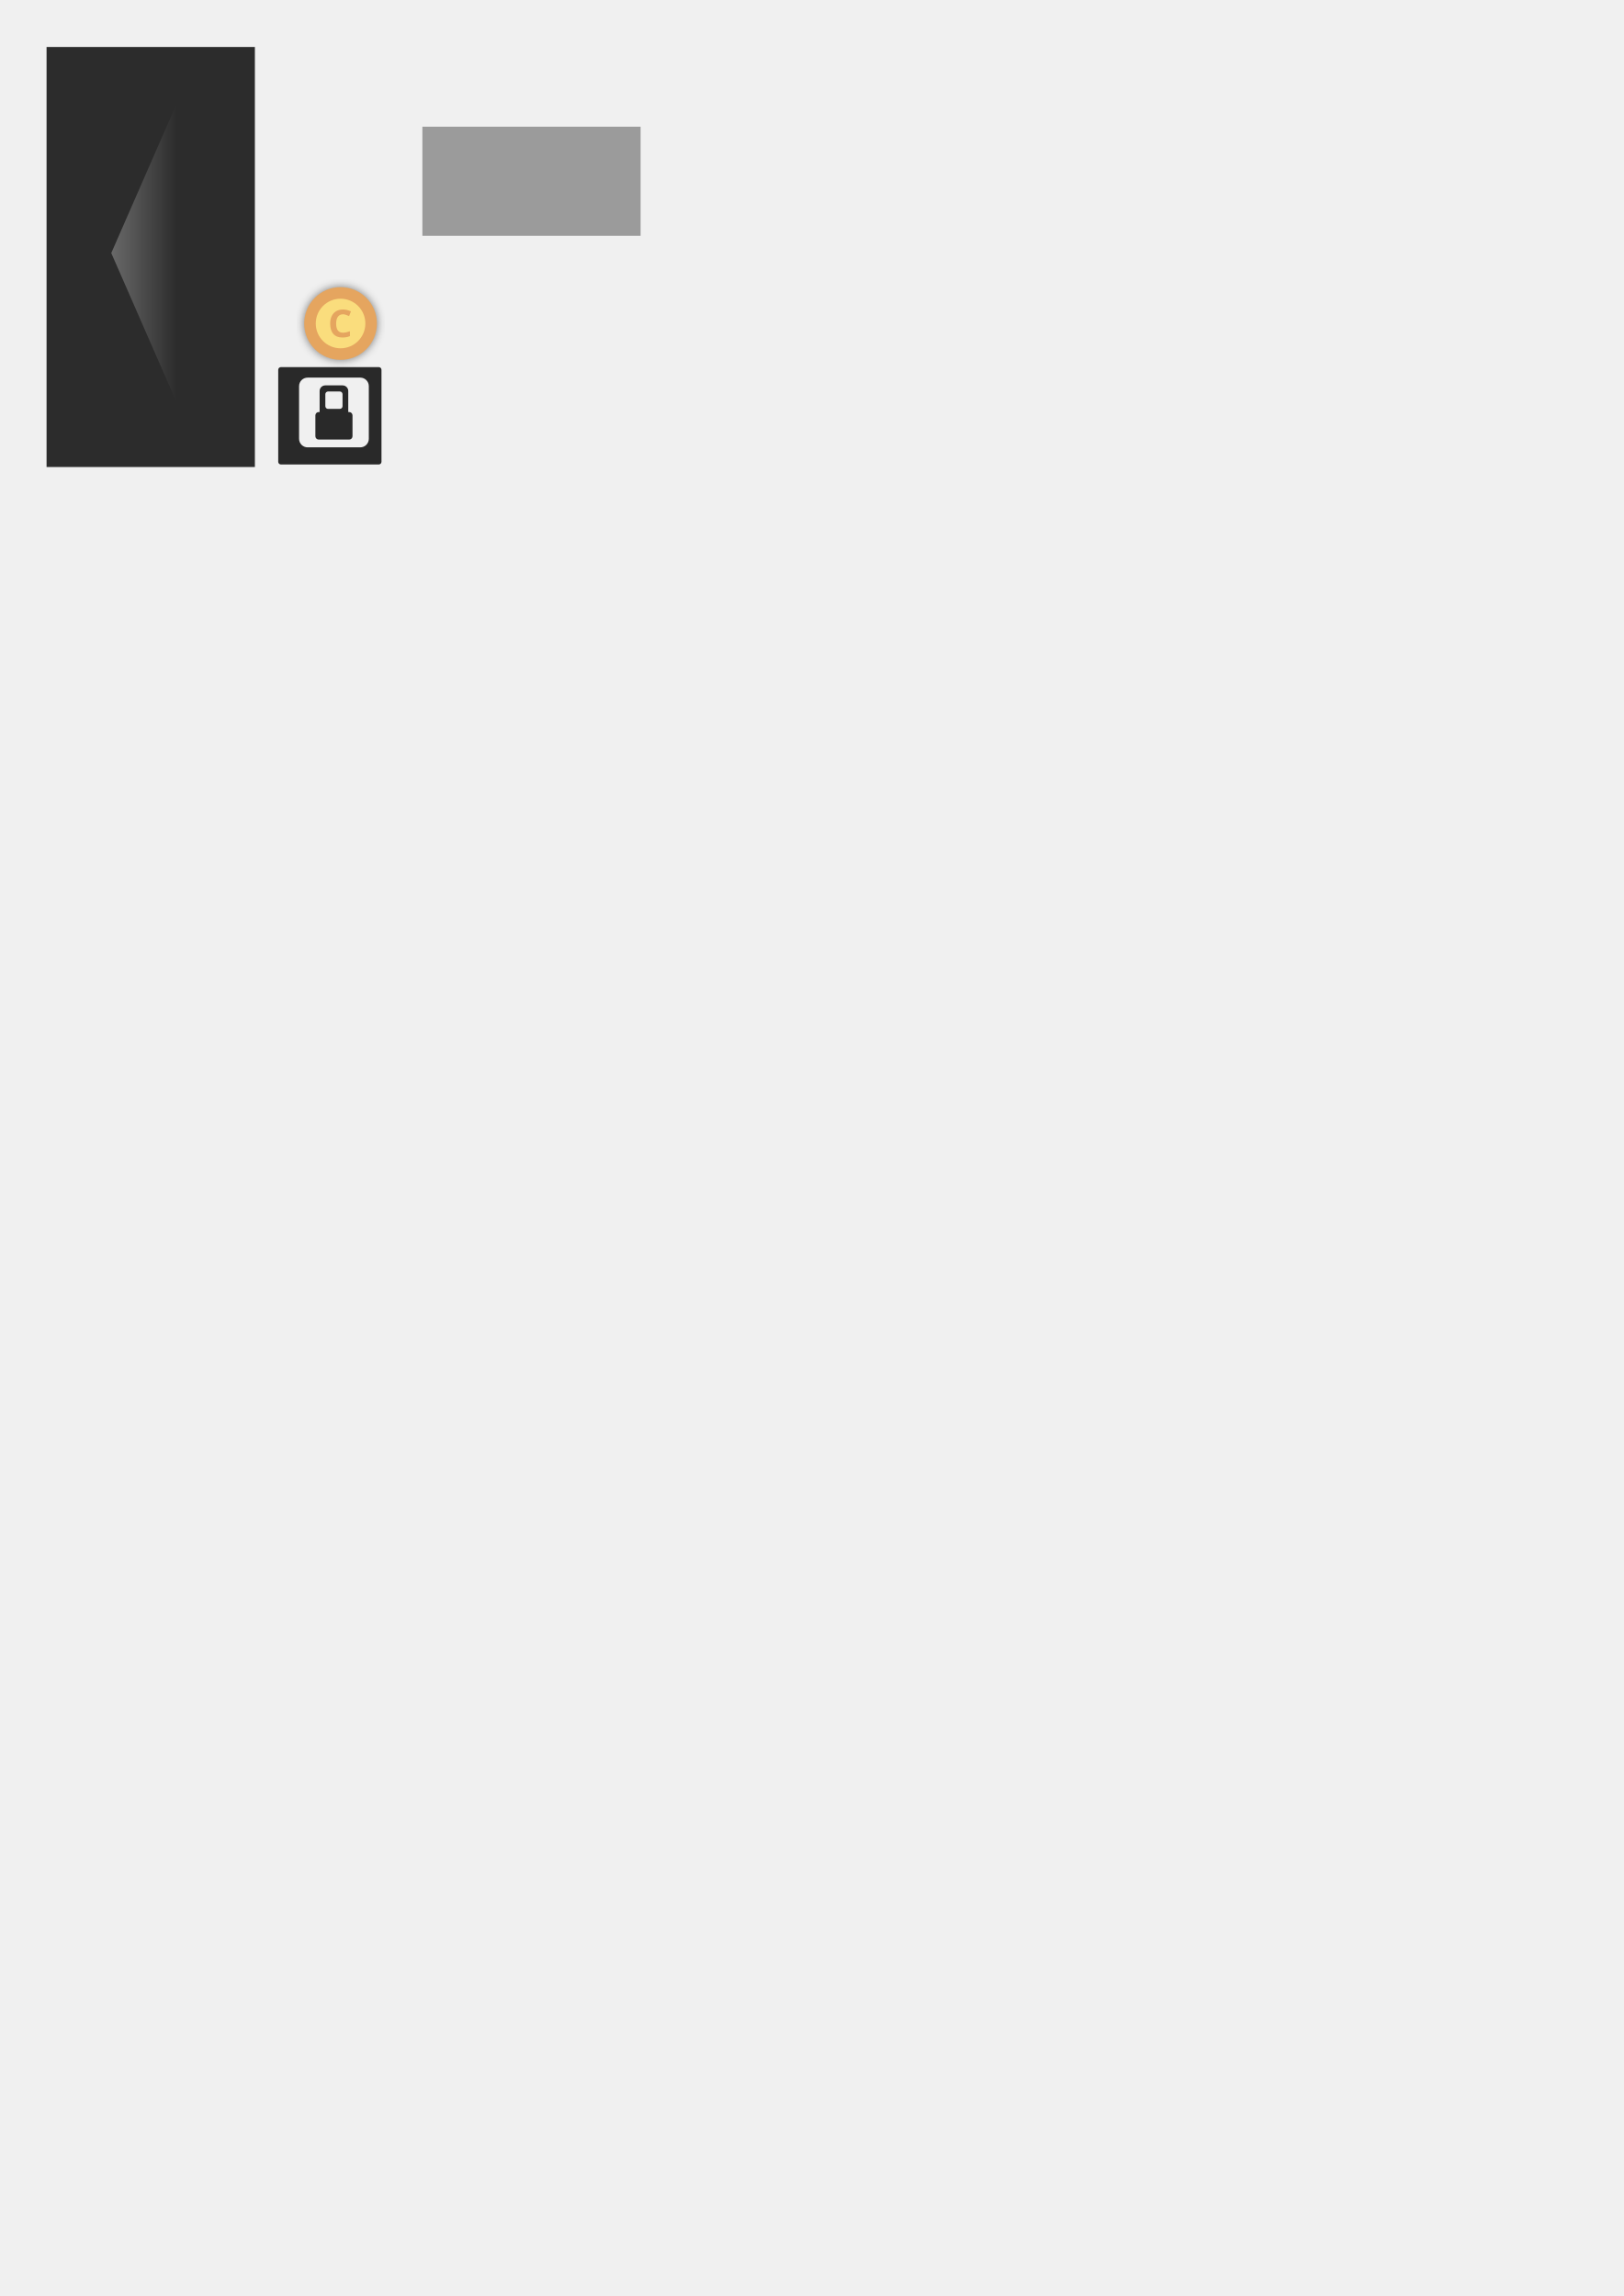
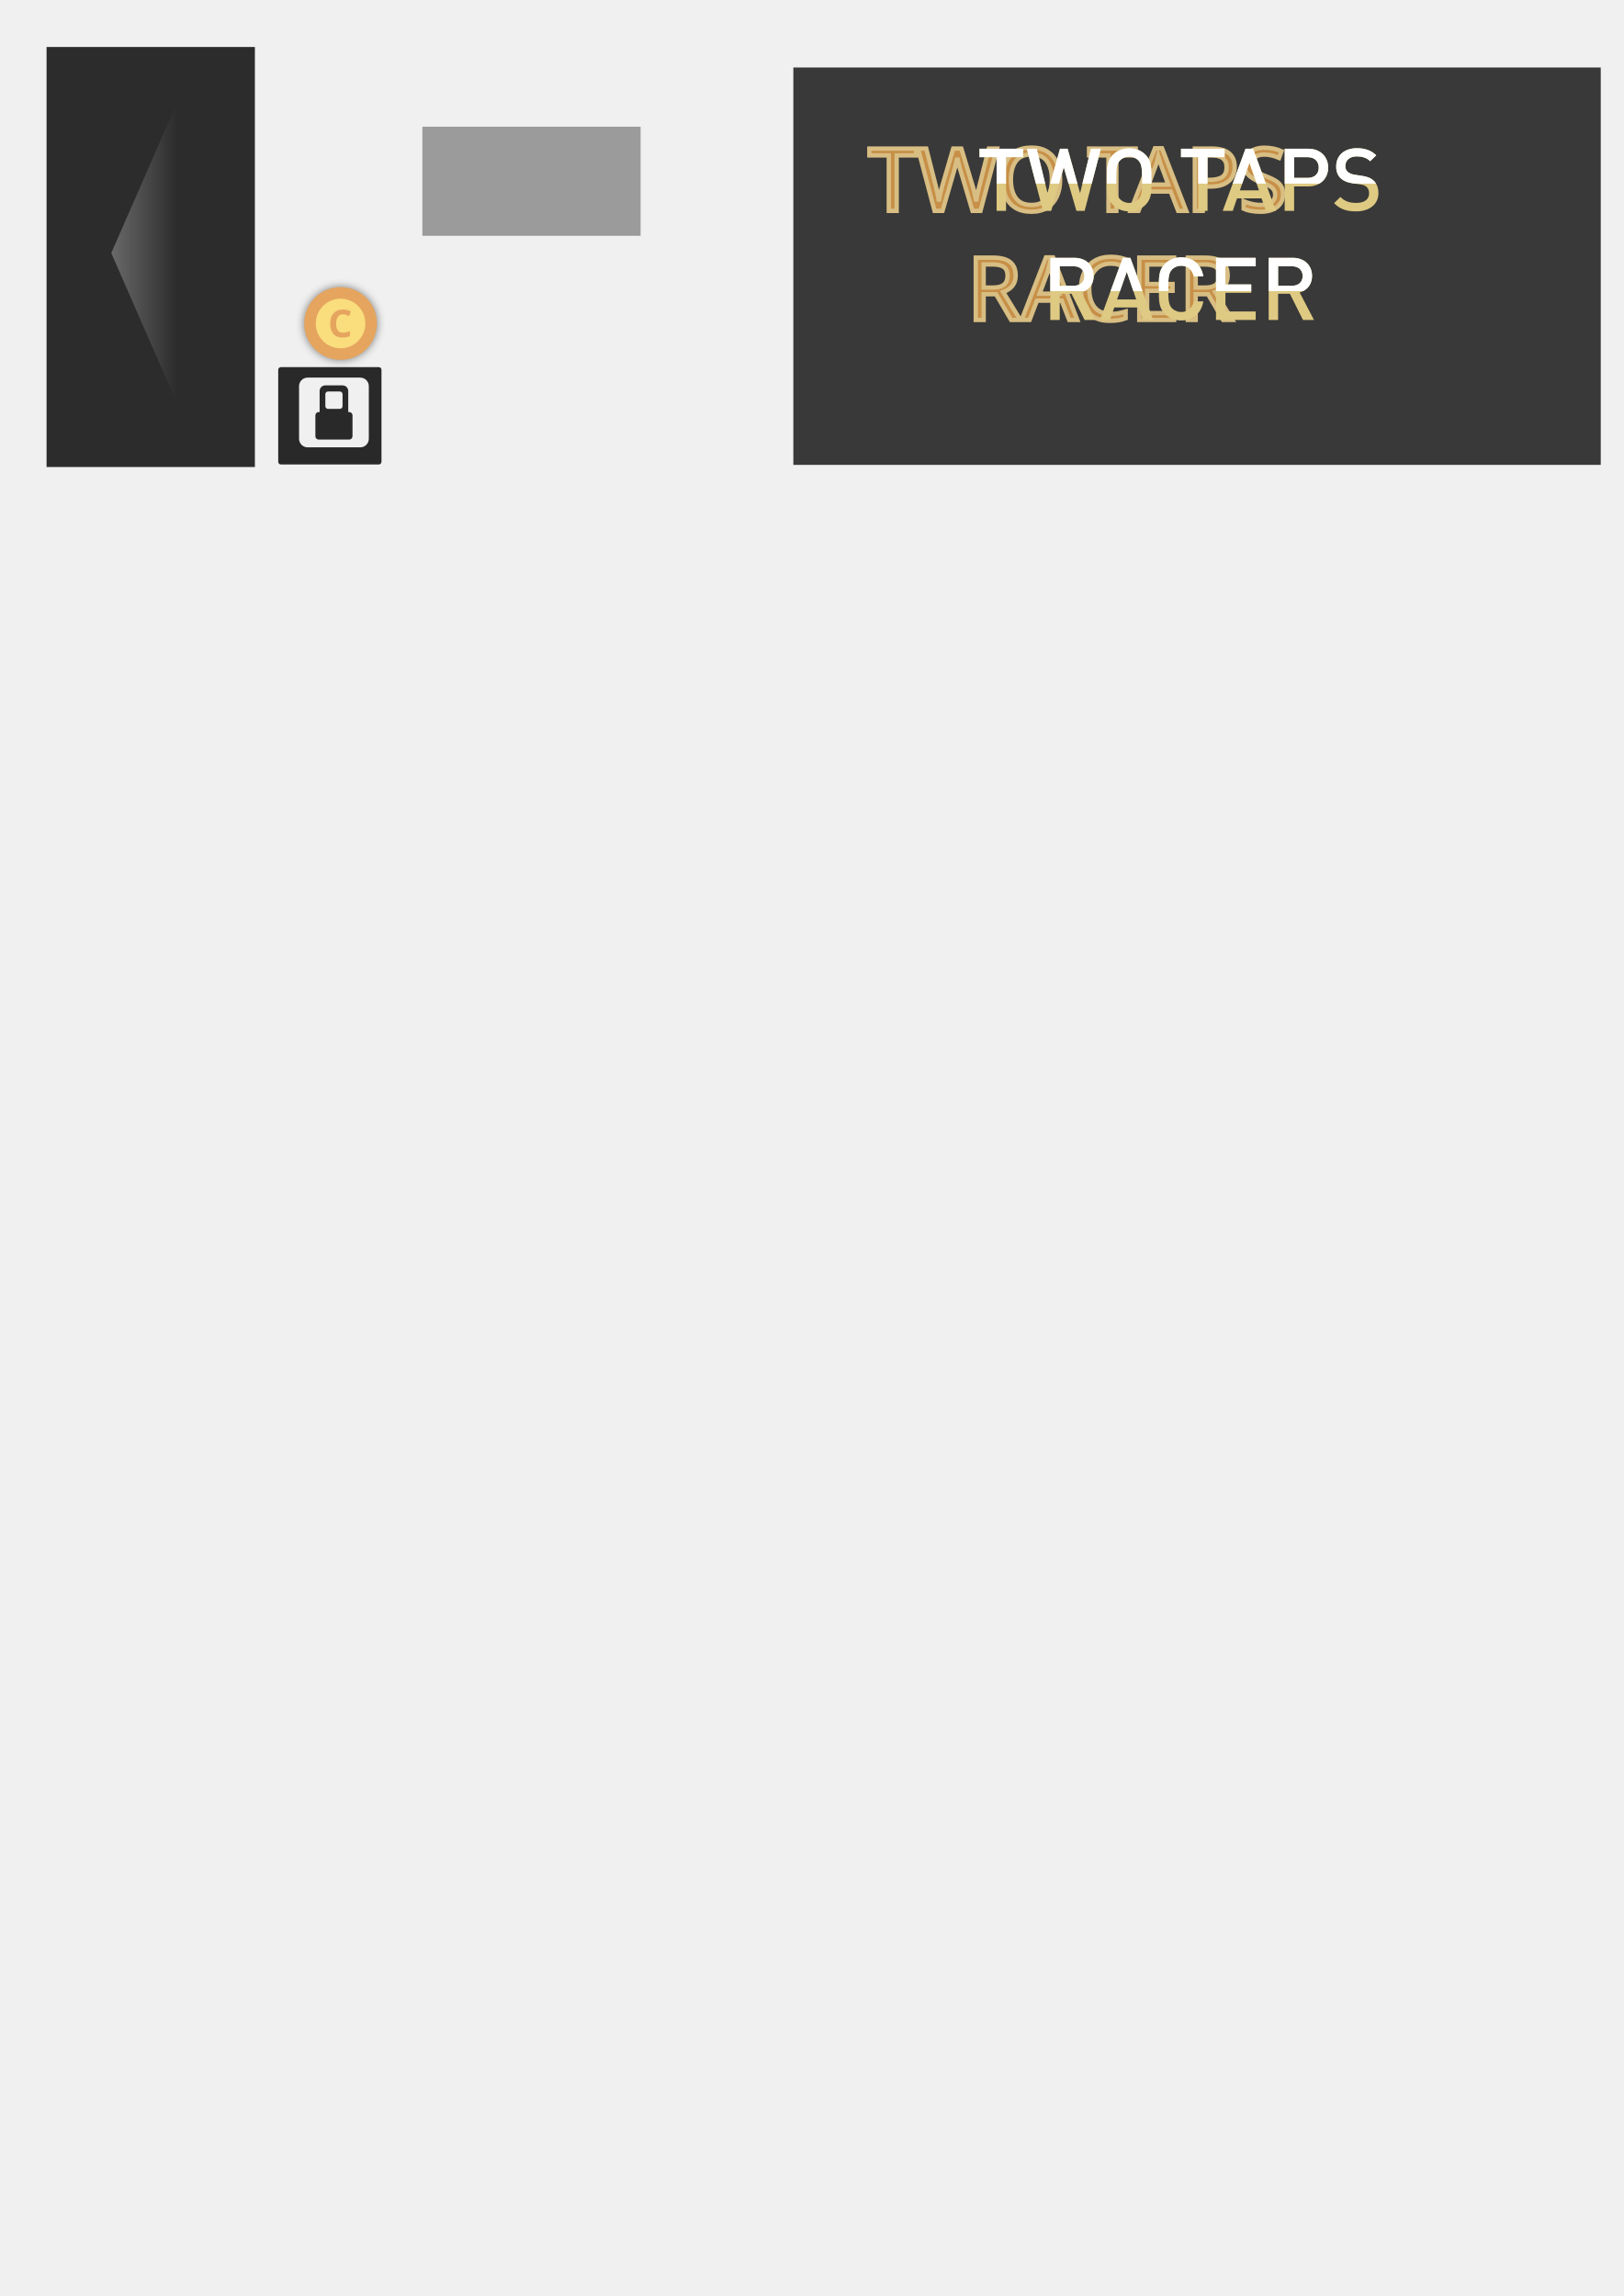
<svg xmlns="http://www.w3.org/2000/svg" xmlns:xlink="http://www.w3.org/1999/xlink" width="210mm" height="297mm" viewBox="0 0 744.094 1052.362" id="svg2" version="1.1">
  <defs id="defs4">
    <linearGradient id="linearGradient4139">
      <stop style="stop-color:#ffffff;stop-opacity:0.584" offset="0" id="stop4141" />
      <stop style="stop-color:#ffffff;stop-opacity:0" offset="1" id="stop4143" />
    </linearGradient>
    <linearGradient xlink:href="#linearGradient4139" id="linearGradient4145" x1="319.564" y1="352.362" x2="380" y2="352.362" gradientUnits="userSpaceOnUse" gradientTransform="translate(-299.0052,-236.3757)" />
    <filter style="color-interpolation-filters:sRGB;" id="filter4233">
      <feGaussianBlur stdDeviation="2 2" result="blur" id="feGaussianBlur4235" />
    </filter>
  </defs>
  <g id="layer1">
    <rect style="fill:#292929;fill-opacity:1;stroke:none;stroke-width:5;stroke-miterlimit:4;stroke-dasharray:none;stroke-opacity:1" id="rect4273" width="47.321" height="44.643" x="127.5" y="168.255" ry="1.256" />
    <g id="g4244">
      <g id="g4229" style="fill:#000000;fill-opacity:0.5;filter:url(#filter4233)">
        <circle r="16.668" cy="148.276" cx="156.069" id="circle4231" style="fill:#000000;fill-opacity:0.5;stroke:none;stroke-width:5;stroke-miterlimit:4;stroke-dasharray:none;stroke-opacity:1" />
      </g>
      <g id="g4237">
        <g id="g4226" style="fill:#e5a55f;fill-opacity:1">
          <circle r="16.668" cy="148.276" cx="156.069" id="path4198" style="fill:#e5a55f;fill-opacity:1;stroke:none;stroke-width:5;stroke-miterlimit:4;stroke-dasharray:none;stroke-opacity:1" />
        </g>
        <circle r="11.364" cy="148.276" cx="156.069" id="circle4200" style="fill:#fadd7d;fill-opacity:1;stroke:none;stroke-width:5;stroke-miterlimit:4;stroke-dasharray:none;stroke-opacity:1" />
        <text xml:space="preserve" style="font-style:normal;font-weight:normal;font-size:40px;line-height:125%;font-family:sans-serif;letter-spacing:0px;word-spacing:0px;fill:#e5a55f;fill-opacity:1;stroke:none;stroke-width:1px;stroke-linecap:butt;stroke-linejoin:miter;stroke-opacity:1" x="150.292" y="154.526" id="text4202">
          <tspan id="tspan4204" x="150.292" y="154.526" style="font-style:normal;font-variant:normal;font-weight:bold;font-stretch:normal;font-size:17.5px;font-family:'Open Sans';-inkscape-font-specification:'Open Sans Bold';fill:#e5a55f;fill-opacity:1">C</tspan>
        </text>
      </g>
    </g>
    <rect style="fill:#2c2c2c;fill-opacity:1;stroke:none;stroke-width:5;stroke-miterlimit:4;stroke-dasharray:none;stroke-opacity:1" id="rect4166" width="95.469" height="192.518" x="21.338" y="21.536" />
    <path style="fill:url(#linearGradient4145);fill-opacity:1;stroke:none;stroke-width:5;stroke-miterlimit:4;stroke-dasharray:none;stroke-opacity:1" d="m 50.995,115.987 30,-68.571 0,137.143 -30,-68.571 z" id="rect4136" />
    <rect style="fill:#5f5f5f;fill-opacity:0.584;stroke:none;stroke-width:5;stroke-miterlimit:4;stroke-dasharray:none;stroke-opacity:1" id="rect4139" width="100" height="50" x="193.571" y="58.076" />
    <path style="fill:#f0f0f0;fill-opacity:1;stroke:none;stroke-width:5;stroke-miterlimit:4;stroke-dasharray:none;stroke-opacity:1" d="M 140.988 173.076 C 138.809 173.076 137.053 174.832 137.053 177.012 L 137.053 201.105 C 137.053 203.285 138.809 205.041 140.988 205.041 L 165.084 205.041 C 167.264 205.041 169.018 203.285 169.018 201.105 L 169.018 177.012 C 169.018 174.832 167.264 173.076 165.084 173.076 L 140.988 173.076 z M 149.064 176.641 L 157.004 176.641 C 158.439 176.641 159.594 177.797 159.594 179.232 L 159.594 188.855 L 160.018 188.855 C 160.862 188.855 161.543 189.535 161.543 190.379 L 161.543 199.953 C 161.543 200.797 160.862 201.477 160.018 201.477 L 146.051 201.477 C 145.207 201.477 144.527 200.797 144.527 199.953 L 144.527 190.379 C 144.527 189.535 145.207 188.855 146.051 188.855 L 146.475 188.855 L 146.475 179.232 C 146.475 177.797 147.63 176.641 149.064 176.641 z M 150.35 179.432 C 149.654 179.432 149.094 179.992 149.094 180.688 L 149.094 186.162 C 149.094 186.858 149.654 187.418 150.35 187.418 L 155.719 187.418 C 156.415 187.418 156.975 186.858 156.975 186.162 L 156.975 180.688 C 156.975 179.992 156.415 179.432 155.719 179.432 L 150.35 179.432 z " id="rect4275" />
+     <rect style="fill:#393939;fill-opacity:1;stroke:none;stroke-width:5;stroke-miterlimit:4;stroke-dasharray:none;stroke-opacity:1" id="rect4153" width="370" height="182.143" x="363.571" y="30.934" />
+     <g id="g4236">
+       <text id="text4155" y="96.648" x="540.72" style="font-style:normal;font-weight:normal;font-size:40px;line-height:125%;font-family:sans-serif;letter-spacing:0px;word-spacing:0px;fill:#c78f47;fill-opacity:1;stroke:#d8be83;stroke-width:2;stroke-linecap:butt;stroke-linejoin:miter;stroke-miterlimit:4;stroke-dasharray:none;stroke-opacity:1;" xml:space="preserve">
+         <tspan style="font-style:normal;font-variant:normal;font-weight:500;font-stretch:normal;font-size:40px;font-family:DINPro;-inkscape-font-specification:'DINPro Medium';text-align:center;text-anchor:middle;fill:#c78f47;fill-opacity:1;stroke:#d8be83;stroke-width:2;stroke-miterlimit:4;stroke-dasharray:none;stroke-opacity:1;" y="96.648" x="540.72" id="tspan4157">TWO TAPS</tspan>
+         <tspan style="font-style:normal;font-variant:normal;font-weight:500;font-stretch:normal;font-size:40px;font-family:DINPro;-inkscape-font-specification:'DINPro Medium';text-align:center;text-anchor:middle;fill:#c78f47;fill-opacity:1;stroke:#d8be83;stroke-width:2;stroke-miterlimit:4;stroke-dasharray:none;stroke-opacity:1;" id="tspan4159" y="146.648" x="540.72">RACER</tspan>
+       </text>
+       <g id="text4175" style="font-style:normal;font-weight:normal;font-size:40px;line-height:125%;font-family:sans-serif;letter-spacing:0px;word-spacing:0px;fill:#deca82;fill-opacity:1;stroke:none;stroke-width:2;stroke-linecap:butt;stroke-linejoin:miter;stroke-miterlimit:4;stroke-dasharray:none;stroke-opacity:1">
+         <path id="path4182" style="font-style:normal;font-variant:normal;font-weight:500;font-stretch:normal;font-size:40px;font-family:DINPro;-inkscape-font-specification:'DINPro Medium';text-align:center;text-anchor:middle;fill:#deca82;fill-opacity:1;stroke:none;stroke-width:2;stroke-miterlimit:4;stroke-dasharray:none;stroke-opacity:1" d="m 468.873,72.048 0,-3.88 -20,0 0,3.88 7.84,0 0,24.6 4.32,0 0,-24.6 7.84,0 z" />
+         <path id="path4184" style="font-style:normal;font-variant:normal;font-weight:500;font-stretch:normal;font-size:40px;font-family:DINPro;-inkscape-font-specification:'DINPro Medium';text-align:center;text-anchor:middle;fill:#deca82;fill-opacity:1;stroke:none;stroke-width:2;stroke-miterlimit:4;stroke-dasharray:none;stroke-opacity:1" d="m 504.495,68.168 -4.56,0 -4.96,20.36 -5.72,-20.36 -3.48,0 -5.72,20.36 -4.96,-20.36 -4.56,0 7.44,28.48 3.76,0 5.76,-19.96 5.8,19.96 3.76,0 7.44,-28.48 z" />
+         <path id="path4186" style="font-style:normal;font-variant:normal;font-weight:500;font-stretch:normal;font-size:40px;font-family:DINPro;-inkscape-font-specification:'DINPro Medium';text-align:center;text-anchor:middle;fill:#deca82;fill-opacity:1;stroke:none;stroke-width:2;stroke-miterlimit:4;stroke-dasharray:none;stroke-opacity:1" d="m 527.708,82.408 c 0,-5.48 0.08,-8.64 -2.72,-11.44 -1.96,-1.96 -4.48,-3.04 -7.52,-3.04 -3.04,0 -5.52,1.08 -7.48,3.04 -2.8,2.8 -2.76,5.96 -2.76,11.44 0,5.48 -0.04,8.64 2.76,11.44 1.96,1.96 4.44,3.04 7.48,3.04 3.04,0 5.56,-1.08 7.52,-3.04 2.8,-2.8 2.72,-5.96 2.72,-11.44 z m -4.32,0 c 0,5.72 -0.28,7.32 -1.68,8.84 -1,1.08 -2.56,1.76 -4.24,1.76 -1.68,0 -3.24,-0.68 -4.24,-1.76 -1.4,-1.52 -1.68,-3.12 -1.68,-8.84 0,-5.72 0.28,-7.32 1.68,-8.84 1,-1.08 2.56,-1.76 4.24,-1.76 1.68,0 3.24,0.68 4.24,1.76 1.4,1.52 1.68,3.12 1.68,8.84 z" />
+         <path id="path4188" style="font-style:normal;font-variant:normal;font-weight:500;font-stretch:normal;font-size:40px;font-family:DINPro;-inkscape-font-specification:'DINPro Medium';text-align:center;text-anchor:middle;fill:#deca82;fill-opacity:1;stroke:none;stroke-width:2;stroke-miterlimit:4;stroke-dasharray:none;stroke-opacity:1" d="m 561.217,72.048 0,-3.88 -20,0 0,3.88 7.84,0 0,24.6 4.32,0 0,-24.6 7.84,0 z" />
+         <path id="path4190" style="font-style:normal;font-variant:normal;font-weight:500;font-stretch:normal;font-size:40px;font-family:DINPro;-inkscape-font-specification:'DINPro Medium';text-align:center;text-anchor:middle;fill:#deca82;fill-opacity:1;stroke:none;stroke-width:2;stroke-miterlimit:4;stroke-dasharray:none;stroke-opacity:1" d="m 584.697,96.648 -10.44,-28.48 -3.48,0 -10.44,28.48 4.6,0 1.96,-5.72 11.24,0 1.96,5.72 4.6,0 z m -7.76,-9.4 -8.76,0 4.44,-12.64 4.32,12.64 z" />
+         <path id="path4192" style="font-style:normal;font-variant:normal;font-weight:500;font-stretch:normal;font-size:40px;font-family:DINPro;-inkscape-font-specification:'DINPro Medium';text-align:center;text-anchor:middle;fill:#deca82;fill-opacity:1;stroke:none;stroke-width:2;stroke-miterlimit:4;stroke-dasharray:none;stroke-opacity:1" d="m 608.657,76.808 c 0,-4.96 -3.56,-8.64 -9.12,-8.64 l -10.8,0 0,28.48 4.32,0 0,-11.2 6.48,0 c 5.56,0 9.12,-3.68 9.12,-8.64 z m -4.32,0 c 0,3 -2.04,4.72 -5.04,4.72 l -6.24,0 0,-9.48 6.24,0 c 3,0 5.04,1.76 5.04,4.76 z" />
+         <path id="path4194" style="font-style:normal;font-variant:normal;font-weight:500;font-stretch:normal;font-size:40px;font-family:DINPro;-inkscape-font-specification:'DINPro Medium';text-align:center;text-anchor:middle;fill:#deca82;fill-opacity:1;stroke:none;stroke-width:2;stroke-miterlimit:4;stroke-dasharray:none;stroke-opacity:1" d="m 631.693,88.528 c 0,-2.44 -0.76,-4.48 -2.32,-5.84 -1.2,-1.08 -2.68,-1.72 -5.32,-2.12 l -3.24,-0.48 c -1.32,-0.2 -2.48,-0.68 -3.2,-1.32 -0.76,-0.68 -1.08,-1.6 -1.08,-2.64 0,-2.52 1.84,-4.44 5.2,-4.44 2.4,0 4.44,0.52 6.2,2.2 l 2.76,-2.72 c -2.44,-2.28 -5.08,-3.24 -8.84,-3.24 -5.92,0 -9.52,3.4 -9.52,8.36 0,2.32 0.68,4.12 2.08,5.44 1.24,1.16 3.08,1.96 5.4,2.28 l 3.36,0.48 c 1.68,0.24 2.4,0.52 3.12,1.2 0.76,0.68 1.12,1.72 1.12,2.96 0,2.76 -2.16,4.36 -5.88,4.36 -2.92,0 -5.2,-0.64 -7.28,-2.72 l -2.88,2.84 c 2.72,2.76 5.8,3.76 10.08,3.76 5.96,0 10.24,-3.12 10.24,-8.36 z" />
+         <path id="path4196" style="font-style:normal;font-variant:normal;font-weight:500;font-stretch:normal;font-size:40px;font-family:DINPro;-inkscape-font-specification:'DINPro Medium';text-align:center;text-anchor:middle;fill:#deca82;fill-opacity:1;stroke:none;stroke-width:2;stroke-miterlimit:4;stroke-dasharray:none;stroke-opacity:1" d="m 502.075,146.648 -6.56,-12.6 c 3.2,-0.88 5.68,-3.48 5.68,-7.56 0,-4.84 -3.44,-8.32 -8.84,-8.32 l -11.04,0 0,28.48 4.32,0 0,-12 5.4,0 6,12 5.04,0 z m -5.2,-20.12 c 0,2.8 -1.96,4.44 -4.84,4.44 l -6.4,0 0,-8.92 6.4,0 c 2.88,0 4.84,1.68 4.84,4.48 z" />
+         <path id="path4199" style="font-style:normal;font-variant:normal;font-weight:500;font-stretch:normal;font-size:40px;font-family:DINPro;-inkscape-font-specification:'DINPro Medium';text-align:center;text-anchor:middle;fill:#deca82;fill-opacity:1;stroke:none;stroke-width:2;stroke-miterlimit:4;stroke-dasharray:none;stroke-opacity:1" d="m 528.447,146.648 -10.44,-28.48 -3.48,0 -10.44,28.48 4.6,0 1.96,-5.72 11.24,0 1.96,5.72 4.6,0 z m -7.76,-9.4 -8.76,0 4.44,-12.64 4.32,12.64 z" />
+         <path id="path4201" style="font-style:normal;font-variant:normal;font-weight:500;font-stretch:normal;font-size:40px;font-family:DINPro;-inkscape-font-specification:'DINPro Medium';text-align:center;text-anchor:middle;fill:#deca82;fill-opacity:1;stroke:none;stroke-width:2;stroke-miterlimit:4;stroke-dasharray:none;stroke-opacity:1" d="m 551.456,138.128 -4.36,0 c -0.68,2.88 -2.64,4.88 -5.8,4.88 -1.68,0 -3.2,-0.64 -4.2,-1.72 -1.4,-1.52 -1.72,-3.16 -1.72,-8.88 0,-5.72 0.32,-7.36 1.72,-8.88 1,-1.08 2.52,-1.72 4.2,-1.72 3.16,0 5.08,2 5.76,4.88 l 4.4,0 c -1,-5.68 -4.92,-8.76 -10.16,-8.76 -2.96,0 -5.52,1.08 -7.48,3.04 -2.8,2.8 -2.76,5.96 -2.76,11.44 0,5.48 -0.04,8.64 2.76,11.44 1.96,1.96 4.52,3.04 7.48,3.04 5.16,0 9.2,-3.08 10.16,-8.76 z" />
+         <path id="path4203" style="font-style:normal;font-variant:normal;font-weight:500;font-stretch:normal;font-size:40px;font-family:DINPro;-inkscape-font-specification:'DINPro Medium';text-align:center;text-anchor:middle;fill:#deca82;fill-opacity:1;stroke:none;stroke-width:2;stroke-miterlimit:4;stroke-dasharray:none;stroke-opacity:1" d="m 575.452,146.648 0,-3.88 -13.88,0 0,-8.56 11.84,0 0,-3.84 -11.84,0 0,-8.32 13.88,0 0,-3.88 -18.2,0 0,28.48 18.2,0 z" />
+         <path id="path4205" style="font-style:normal;font-variant:normal;font-weight:500;font-stretch:normal;font-size:40px;font-family:DINPro;-inkscape-font-specification:'DINPro Medium';text-align:center;text-anchor:middle;fill:#deca82;fill-opacity:1;stroke:none;stroke-width:2;stroke-miterlimit:4;stroke-dasharray:none;stroke-opacity:1" d="m 602.153,146.648 -6.56,-12.6 c 3.2,-0.88 5.68,-3.48 5.68,-7.56 0,-4.84 -3.44,-8.32 -8.84,-8.32 l -11.04,0 0,28.48 4.32,0 0,-12 5.4,0 6,12 5.04,0 z m -5.2,-20.12 c 0,2.8 -1.96,4.44 -4.84,4.44 l -6.4,0 0,-8.92 6.4,0 c 2.88,0 4.84,1.68 4.84,4.48 z" />
+       </g>
+       <path id="path4189" d="M 517.469 67.928 C 514.429 67.928 511.948 69.009 509.988 70.969 C 507.188 73.769 507.229 76.928 507.229 82.408 C 507.229 83.052 507.243 83.566 507.246 84.148 L 511.582 84.148 C 511.572 83.568 511.549 83.103 511.549 82.408 C 511.549 76.688 511.829 75.088 513.229 73.568 C 514.229 72.488 515.789 71.809 517.469 71.809 C 519.149 71.809 520.707 72.488 521.707 73.568 C 523.107 75.088 523.389 76.688 523.389 82.408 C 523.389 83.103 523.365 83.568 523.355 84.148 L 527.691 84.148 C 527.694 83.566 527.707 83.052 527.707 82.408 C 527.707 76.928 527.788 73.769 524.988 70.969 C 523.028 69.009 520.509 67.928 517.469 67.928 z M 621.854 67.928 C 615.934 67.928 612.332 71.327 612.332 76.287 C 612.332 78.607 613.012 80.409 614.412 81.729 C 615.652 82.889 617.492 83.688 619.812 84.008 L 620.797 84.148 L 630.586 84.148 C 630.255 83.604 629.857 83.109 629.373 82.688 C 628.173 81.608 626.693 80.968 624.053 80.568 L 620.812 80.088 C 619.492 79.888 618.333 79.408 617.613 78.768 C 616.853 78.088 616.533 77.167 616.533 76.127 C 616.533 73.607 618.372 71.688 621.732 71.688 C 624.132 71.688 626.174 72.209 627.934 73.889 L 630.693 71.168 C 628.253 68.888 625.614 67.928 621.854 67.928 z M 448.873 68.168 L 448.873 72.049 L 456.713 72.049 L 456.713 84.148 L 461.033 84.148 L 461.033 72.049 L 468.873 72.049 L 468.873 68.168 L 448.873 68.168 z M 470.535 68.168 L 474.709 84.148 L 478.988 84.148 L 475.096 68.168 L 470.535 68.168 z M 485.775 68.168 L 481.285 84.148 L 485.342 84.148 L 487.494 76.688 L 489.662 84.148 L 493.744 84.148 L 489.254 68.168 L 485.775 68.168 z M 499.936 68.168 L 496.041 84.148 L 500.32 84.148 L 504.494 68.168 L 499.936 68.168 z M 541.217 68.168 L 541.217 72.049 L 549.057 72.049 L 549.057 84.148 L 553.377 84.148 L 553.377 72.049 L 561.217 72.049 L 561.217 68.168 L 541.217 68.168 z M 570.777 68.168 L 564.918 84.148 L 569.266 84.148 L 572.617 74.607 L 575.879 84.148 L 580.115 84.148 L 574.256 68.168 L 570.777 68.168 z M 588.736 68.168 L 588.736 84.148 L 604.639 84.148 C 607.174 82.657 608.656 80.002 608.656 76.809 C 608.656 71.849 605.097 68.168 599.537 68.168 L 588.736 68.168 z M 593.057 72.049 L 599.297 72.049 C 602.297 72.049 604.336 73.809 604.336 76.809 C 604.336 79.809 602.297 81.527 599.297 81.527 L 593.057 81.527 L 593.057 72.049 z M 541.297 117.928 C 538.337 117.928 535.776 119.009 533.816 120.969 C 531.016 123.769 531.057 126.928 531.057 132.408 C 531.057 132.787 531.066 133.076 531.066 133.434 L 535.398 133.434 C 535.395 133.065 535.377 132.817 535.377 132.408 C 535.377 126.688 535.696 125.047 537.096 123.527 C 538.096 122.447 539.617 121.809 541.297 121.809 C 544.457 121.809 546.377 123.808 547.057 126.688 L 551.457 126.688 C 550.457 121.007 546.537 117.928 541.297 117.928 z M 481.314 118.168 L 481.314 133.434 L 497.066 133.434 C 499.476 132.223 501.195 129.874 501.195 126.488 C 501.195 121.648 497.755 118.168 492.355 118.168 L 481.314 118.168 z M 514.527 118.168 L 508.932 133.434 L 513.266 133.434 L 516.367 124.607 L 519.385 133.434 L 523.602 133.434 L 518.006 118.168 L 514.527 118.168 z M 557.252 118.168 L 557.252 133.434 L 573.412 133.434 L 573.412 130.367 L 561.572 130.367 L 561.572 122.049 L 575.453 122.049 L 575.453 118.168 L 557.252 118.168 z M 581.393 118.168 L 581.393 133.434 L 597.145 133.434 C 599.554 132.223 601.273 129.874 601.273 126.488 C 601.273 121.648 597.834 118.168 592.434 118.168 L 581.393 118.168 z M 485.635 122.049 L 492.035 122.049 C 494.915 122.049 496.875 123.727 496.875 126.527 C 496.875 129.327 494.915 130.969 492.035 130.969 L 485.635 130.969 L 485.635 122.049 z M 585.713 122.049 L 592.113 122.049 C 594.993 122.049 596.953 123.727 596.953 126.527 C 596.953 129.327 594.993 130.969 592.113 130.969 L 585.713 130.969 L 585.713 122.049 z " style="font-style:normal;font-variant:normal;font-weight:500;font-stretch:normal;font-size:40px;line-height:125%;font-family:DINPro;-inkscape-font-specification:'DINPro Medium';text-align:center;letter-spacing:0px;word-spacing:0px;text-anchor:middle;fill:#ffffff;fill-opacity:1;stroke:none;stroke-width:2;stroke-linecap:butt;stroke-linejoin:miter;stroke-miterlimit:4;stroke-dasharray:none;stroke-opacity:1" />
+     </g>
  </g>
</svg>
